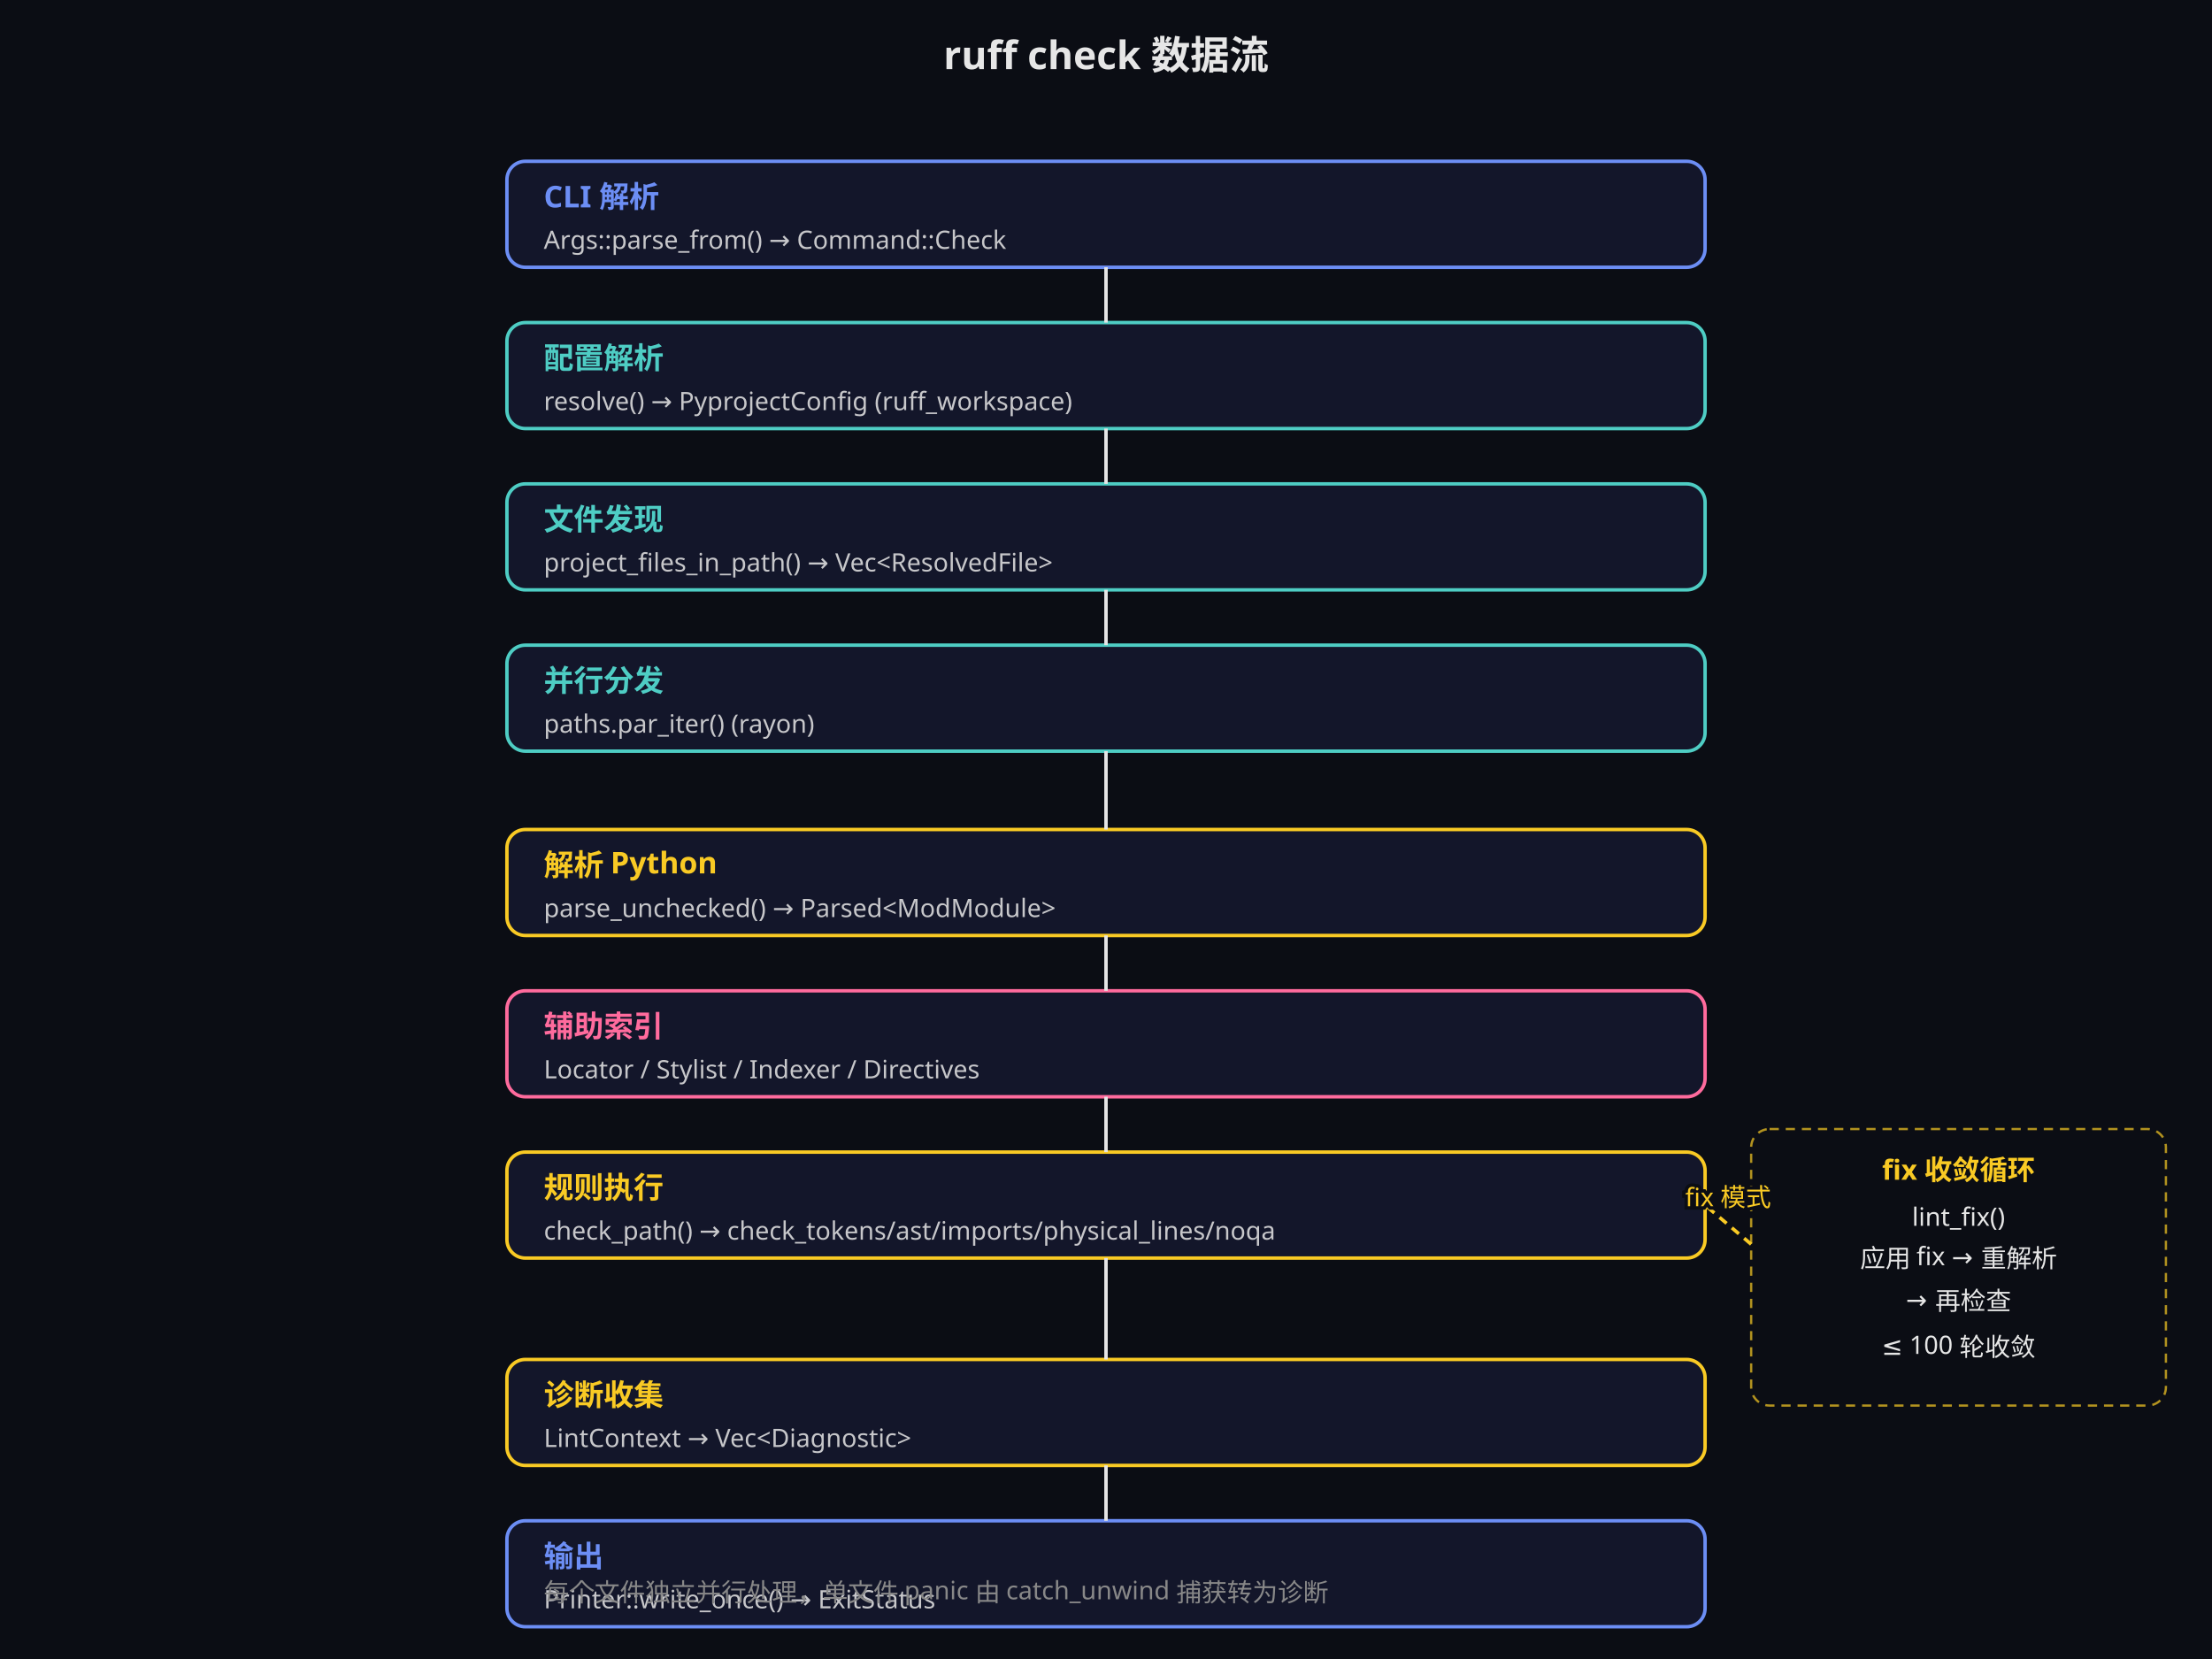
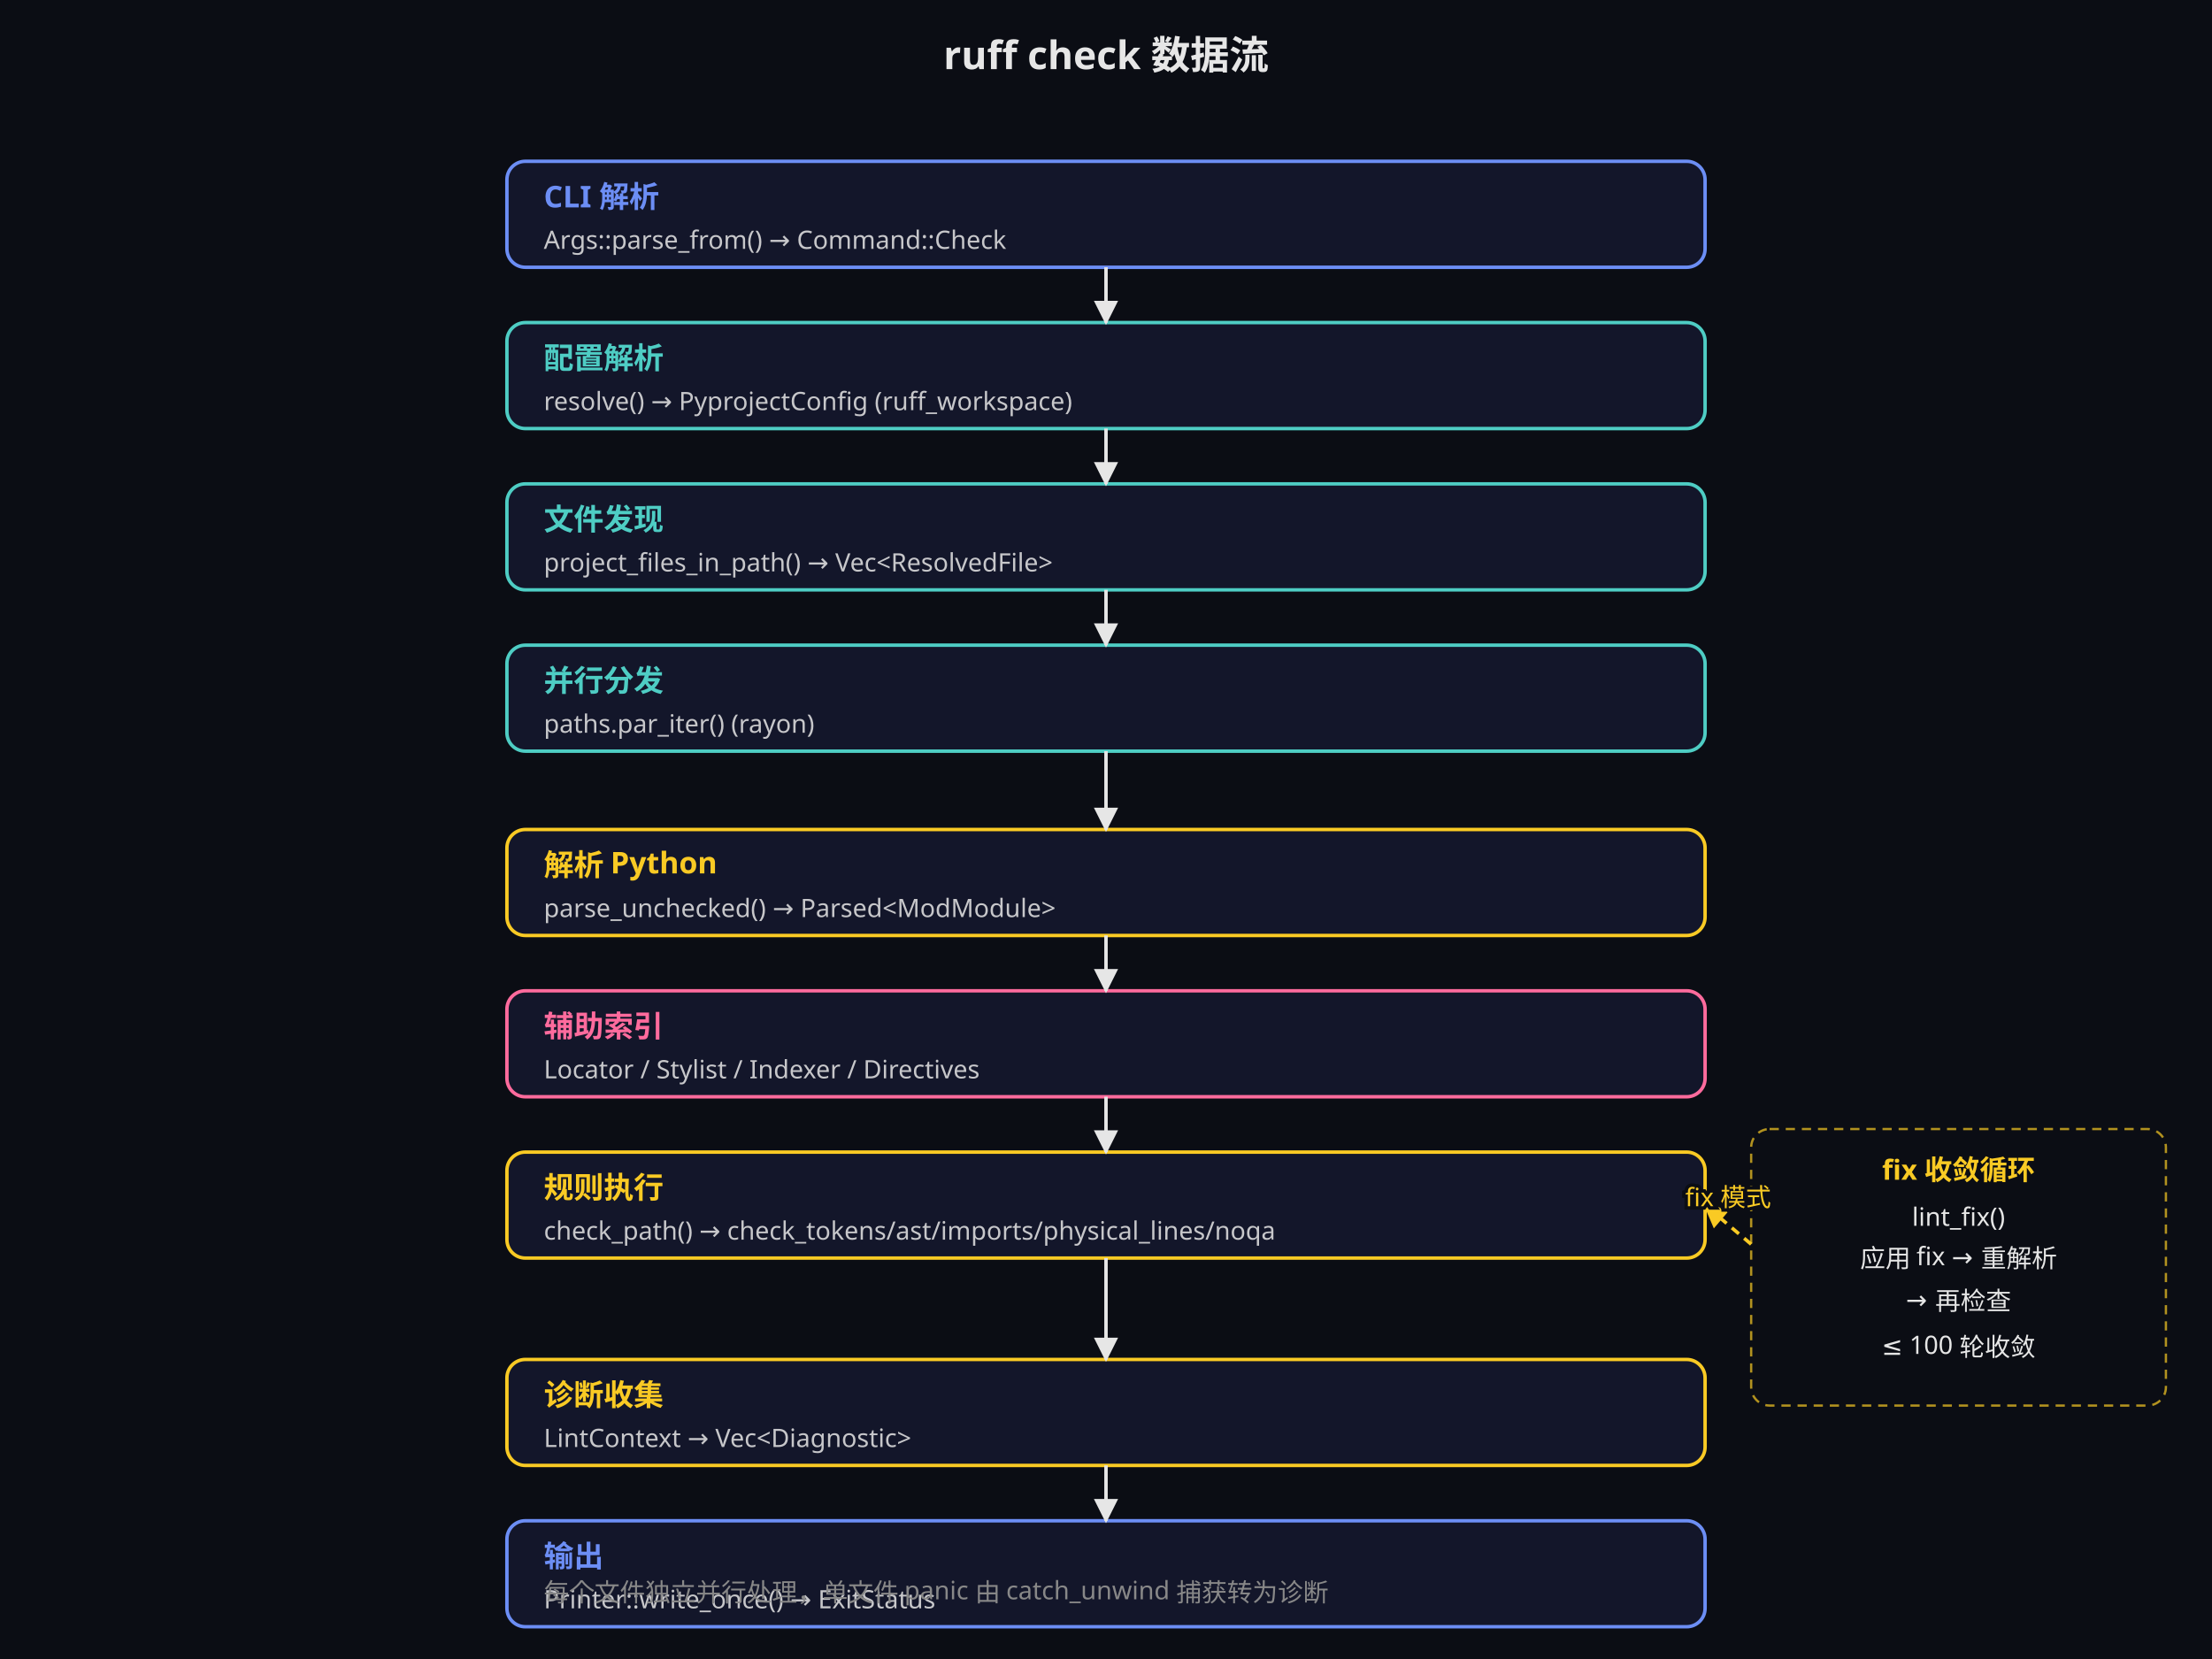
<svg xmlns="http://www.w3.org/2000/svg" viewBox="0 0 960 720" width="960" height="720">
  <rect width="960" height="720" fill="#0b0d14" />
  <defs>
-     <marker id="arrow-#e6e6e6" viewBox="0 0 10 10" refX="9" refY="5" markerWidth="6" markerHeight="6" orient="auto">
-       <path d="M 0 0 L 10 5 L 0 10 z" fill="#e6e6e6" />
+     <marker id="arrow-e6e6e6" viewBox="0 0 10 10" refX="9" refY="5" markerWidth="7" markerHeight="7" orient="auto">
+       <path d="M0,0 L10,5 L0,10 z" fill="#e6e6e6" />
    </marker>
-     <marker id="arrow-#6c8ef5" viewBox="0 0 10 10" refX="9" refY="5" markerWidth="6" markerHeight="6" orient="auto">
-       <path d="M 0 0 L 10 5 L 0 10 z" fill="#6c8ef5" />
+     <marker id="arrow-6c8ef5" viewBox="0 0 10 10" refX="9" refY="5" markerWidth="7" markerHeight="7" orient="auto">
+       <path d="M0,0 L10,5 L0,10 z" fill="#6c8ef5" />
    </marker>
-     <marker id="arrow-#4ecdc4" viewBox="0 0 10 10" refX="9" refY="5" markerWidth="6" markerHeight="6" orient="auto">
-       <path d="M 0 0 L 10 5 L 0 10 z" fill="#4ecdc4" />
+     <marker id="arrow-4ecdc4" viewBox="0 0 10 10" refX="9" refY="5" markerWidth="7" markerHeight="7" orient="auto">
+       <path d="M0,0 L10,5 L0,10 z" fill="#4ecdc4" />
    </marker>
-     <marker id="arrow-#f9ca24" viewBox="0 0 10 10" refX="9" refY="5" markerWidth="6" markerHeight="6" orient="auto">
-       <path d="M 0 0 L 10 5 L 0 10 z" fill="#f9ca24" />
+     <marker id="arrow-f9ca24" viewBox="0 0 10 10" refX="9" refY="5" markerWidth="7" markerHeight="7" orient="auto">
+       <path d="M0,0 L10,5 L0,10 z" fill="#f9ca24" />
    </marker>
-     <marker id="arrow-#ff6b9d" viewBox="0 0 10 10" refX="9" refY="5" markerWidth="6" markerHeight="6" orient="auto">
-       <path d="M 0 0 L 10 5 L 0 10 z" fill="#ff6b9d" />
+     <marker id="arrow-ff6b9d" viewBox="0 0 10 10" refX="9" refY="5" markerWidth="7" markerHeight="7" orient="auto">
+       <path d="M0,0 L10,5 L0,10 z" fill="#ff6b9d" />
    </marker>
  </defs>
  <text x="480.0" y="30" text-anchor="middle" fill="#e6e6e6" font-family="system-ui, sans-serif" font-size="17" font-weight="600">ruff check 数据流</text>
  <rect x="220.0" y="70" width="520" height="46" rx="8" fill="#13162a" stroke="#6c8ef5" stroke-width="1.5" />
  <text x="236.0" y="90" fill="#6c8ef5" font-family="system-ui, sans-serif" font-size="13" font-weight="600">CLI 解析</text>
  <text x="236.0" y="108" fill="#e6e6e6" font-family="system-ui, sans-serif" font-size="11" opacity="0.85">Args::parse_from() → Command::Check</text>
  <rect x="220.0" y="140" width="520" height="46" rx="8" fill="#13162a" stroke="#4ecdc4" stroke-width="1.5" />
  <text x="236.0" y="160" fill="#4ecdc4" font-family="system-ui, sans-serif" font-size="13" font-weight="600">配置解析</text>
  <text x="236.0" y="178" fill="#e6e6e6" font-family="system-ui, sans-serif" font-size="11" opacity="0.85">resolve() → PyprojectConfig (ruff_workspace)</text>
  <rect x="220.0" y="210" width="520" height="46" rx="8" fill="#13162a" stroke="#4ecdc4" stroke-width="1.5" />
  <text x="236.0" y="230" fill="#4ecdc4" font-family="system-ui, sans-serif" font-size="13" font-weight="600">文件发现</text>
  <text x="236.0" y="248" fill="#e6e6e6" font-family="system-ui, sans-serif" font-size="11" opacity="0.85">project_files_in_path() → Vec&lt;ResolvedFile&gt;</text>
  <rect x="220.0" y="280" width="520" height="46" rx="8" fill="#13162a" stroke="#4ecdc4" stroke-width="1.5" />
  <text x="236.0" y="300" fill="#4ecdc4" font-family="system-ui, sans-serif" font-size="13" font-weight="600">并行分发</text>
  <text x="236.0" y="318" fill="#e6e6e6" font-family="system-ui, sans-serif" font-size="11" opacity="0.85">paths.par_iter() (rayon)</text>
  <rect x="220.0" y="360" width="520" height="46" rx="8" fill="#13162a" stroke="#f9ca24" stroke-width="1.5" />
  <text x="236.0" y="380" fill="#f9ca24" font-family="system-ui, sans-serif" font-size="13" font-weight="600">解析 Python</text>
  <text x="236.0" y="398" fill="#e6e6e6" font-family="system-ui, sans-serif" font-size="11" opacity="0.85">parse_unchecked() → Parsed&lt;ModModule&gt;</text>
  <rect x="220.0" y="430" width="520" height="46" rx="8" fill="#13162a" stroke="#ff6b9d" stroke-width="1.5" />
  <text x="236.0" y="450" fill="#ff6b9d" font-family="system-ui, sans-serif" font-size="13" font-weight="600">辅助索引</text>
  <text x="236.0" y="468" fill="#e6e6e6" font-family="system-ui, sans-serif" font-size="11" opacity="0.85">Locator / Stylist / Indexer / Directives</text>
  <rect x="220.0" y="500" width="520" height="46" rx="8" fill="#13162a" stroke="#f9ca24" stroke-width="1.5" />
  <text x="236.0" y="520" fill="#f9ca24" font-family="system-ui, sans-serif" font-size="13" font-weight="600">规则执行</text>
  <text x="236.0" y="538" fill="#e6e6e6" font-family="system-ui, sans-serif" font-size="11" opacity="0.85">check_path() → check_tokens/ast/imports/physical_lines/noqa</text>
  <rect x="220.0" y="590" width="520" height="46" rx="8" fill="#13162a" stroke="#f9ca24" stroke-width="1.5" />
  <text x="236.0" y="610" fill="#f9ca24" font-family="system-ui, sans-serif" font-size="13" font-weight="600">诊断收集</text>
  <text x="236.0" y="628" fill="#e6e6e6" font-family="system-ui, sans-serif" font-size="11" opacity="0.85">LintContext → Vec&lt;Diagnostic&gt;</text>
  <rect x="220.0" y="660" width="520" height="46" rx="8" fill="#13162a" stroke="#6c8ef5" stroke-width="1.5" />
  <text x="236.0" y="680" fill="#6c8ef5" font-family="system-ui, sans-serif" font-size="13" font-weight="600">输出</text>
  <text x="236.0" y="698" fill="#e6e6e6" font-family="system-ui, sans-serif" font-size="11" opacity="0.85">Printer::write_once() → ExitStatus</text>
-   <path d="M 480.0 116 L 480.0 140" fill="none" stroke="#e6e6e6" stroke-width="1.5" marker-end="url(#arrow-#e6e6e6)" />
-   <path d="M 480.0 186 L 480.0 210" fill="none" stroke="#e6e6e6" stroke-width="1.5" marker-end="url(#arrow-#e6e6e6)" />
-   <path d="M 480.0 256 L 480.0 280" fill="none" stroke="#e6e6e6" stroke-width="1.5" marker-end="url(#arrow-#e6e6e6)" />
-   <path d="M 480.0 326 L 480.0 360" fill="none" stroke="#e6e6e6" stroke-width="1.5" marker-end="url(#arrow-#e6e6e6)" />
-   <path d="M 480.0 406 L 480.0 430" fill="none" stroke="#e6e6e6" stroke-width="1.5" marker-end="url(#arrow-#e6e6e6)" />
-   <path d="M 480.0 476 L 480.0 500" fill="none" stroke="#e6e6e6" stroke-width="1.5" marker-end="url(#arrow-#e6e6e6)" />
-   <path d="M 480.0 546 L 480.0 590" fill="none" stroke="#e6e6e6" stroke-width="1.5" marker-end="url(#arrow-#e6e6e6)" />
-   <path d="M 480.0 636 L 480.0 660" fill="none" stroke="#e6e6e6" stroke-width="1.5" marker-end="url(#arrow-#e6e6e6)" />
+   <path d="M 480.0 116 L 480.0 140" fill="none" stroke="#e6e6e6" stroke-width="1.5" marker-end="url(#arrow-e6e6e6)" />
+   <path d="M 480.0 186 L 480.0 210" fill="none" stroke="#e6e6e6" stroke-width="1.5" marker-end="url(#arrow-e6e6e6)" />
+   <path d="M 480.0 256 L 480.0 280" fill="none" stroke="#e6e6e6" stroke-width="1.5" marker-end="url(#arrow-e6e6e6)" />
+   <path d="M 480.0 326 L 480.0 360" fill="none" stroke="#e6e6e6" stroke-width="1.5" marker-end="url(#arrow-e6e6e6)" />
+   <path d="M 480.0 406 L 480.0 430" fill="none" stroke="#e6e6e6" stroke-width="1.5" marker-end="url(#arrow-e6e6e6)" />
+   <path d="M 480.0 476 L 480.0 500" fill="none" stroke="#e6e6e6" stroke-width="1.5" marker-end="url(#arrow-e6e6e6)" />
+   <path d="M 480.0 546 L 480.0 590" fill="none" stroke="#e6e6e6" stroke-width="1.5" marker-end="url(#arrow-e6e6e6)" />
+   <path d="M 480.0 636 L 480.0 660" fill="none" stroke="#e6e6e6" stroke-width="1.5" marker-end="url(#arrow-e6e6e6)" />
  <rect x="760" y="490" width="180" height="120" rx="8" fill="none" stroke="#f9ca24" stroke-width="1" stroke-dasharray="4 3" opacity="0.7" />
  <text x="850" y="512" text-anchor="middle" fill="#f9ca24" font-family="system-ui, sans-serif" font-size="12" font-weight="600">fix 收敛循环</text>
  <text x="850" y="532" text-anchor="middle" fill="#e6e6e6" font-family="system-ui, sans-serif" font-size="11">lint_fix()</text>
  <text x="850" y="550" text-anchor="middle" fill="#e6e6e6" font-family="system-ui, sans-serif" font-size="11">应用 fix → 重解析</text>
  <text x="850" y="568" text-anchor="middle" fill="#e6e6e6" font-family="system-ui, sans-serif" font-size="11">→ 再检查</text>
  <text x="850" y="588" text-anchor="middle" fill="#e6e6e6" font-family="system-ui, sans-serif" font-size="11">≤ 100 轮收敛</text>
-   <path d="M 760 540 L 740.0 523" fill="none" stroke="#f9ca24" stroke-width="1.5" stroke-dasharray="4 3" marker-end="url(#arrow-#f9ca24)" />
+   <path d="M 760 540 L 740.0 523" fill="none" stroke="#f9ca24" stroke-width="1.5" stroke-dasharray="4 3" marker-end="url(#arrow-f9ca24)" />
  <text x="750.0" y="523.5" text-anchor="middle" fill="#f9ca24" font-family="system-ui, sans-serif" font-size="11" paint-order="stroke" stroke="#0b0d14" stroke-width="3">fix 模式</text>
  <text x="236.0" y="695" fill="#888" font-family="system-ui, sans-serif" font-size="11">每个文件独立并行处理，单文件 panic 由 catch_unwind 捕获转为诊断</text>
</svg>
